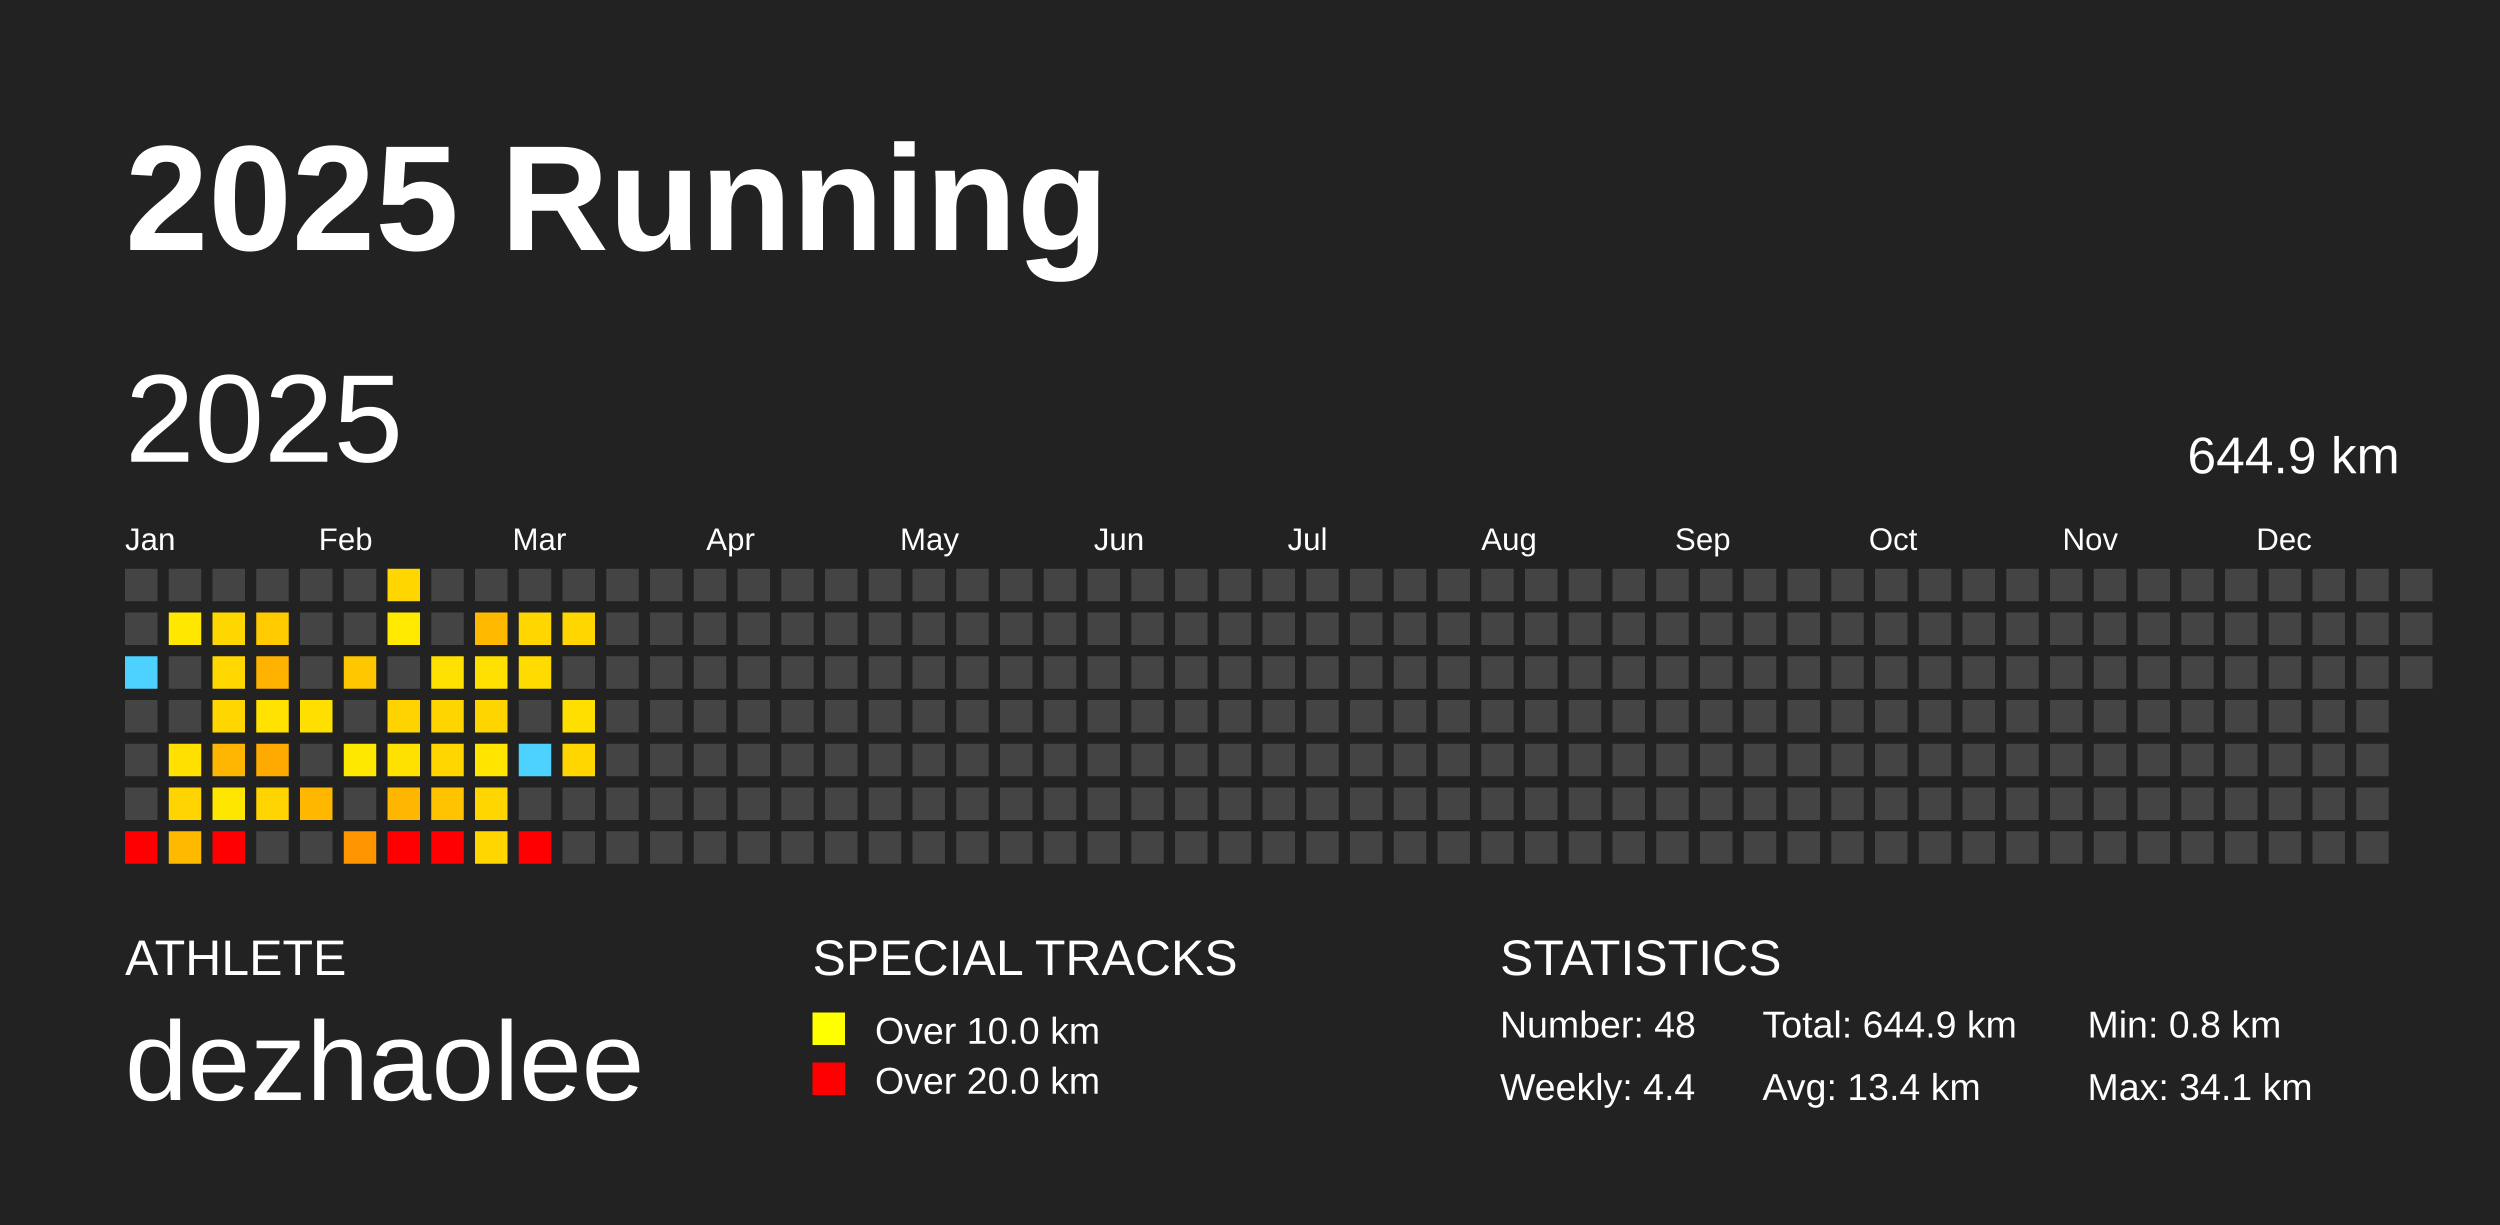
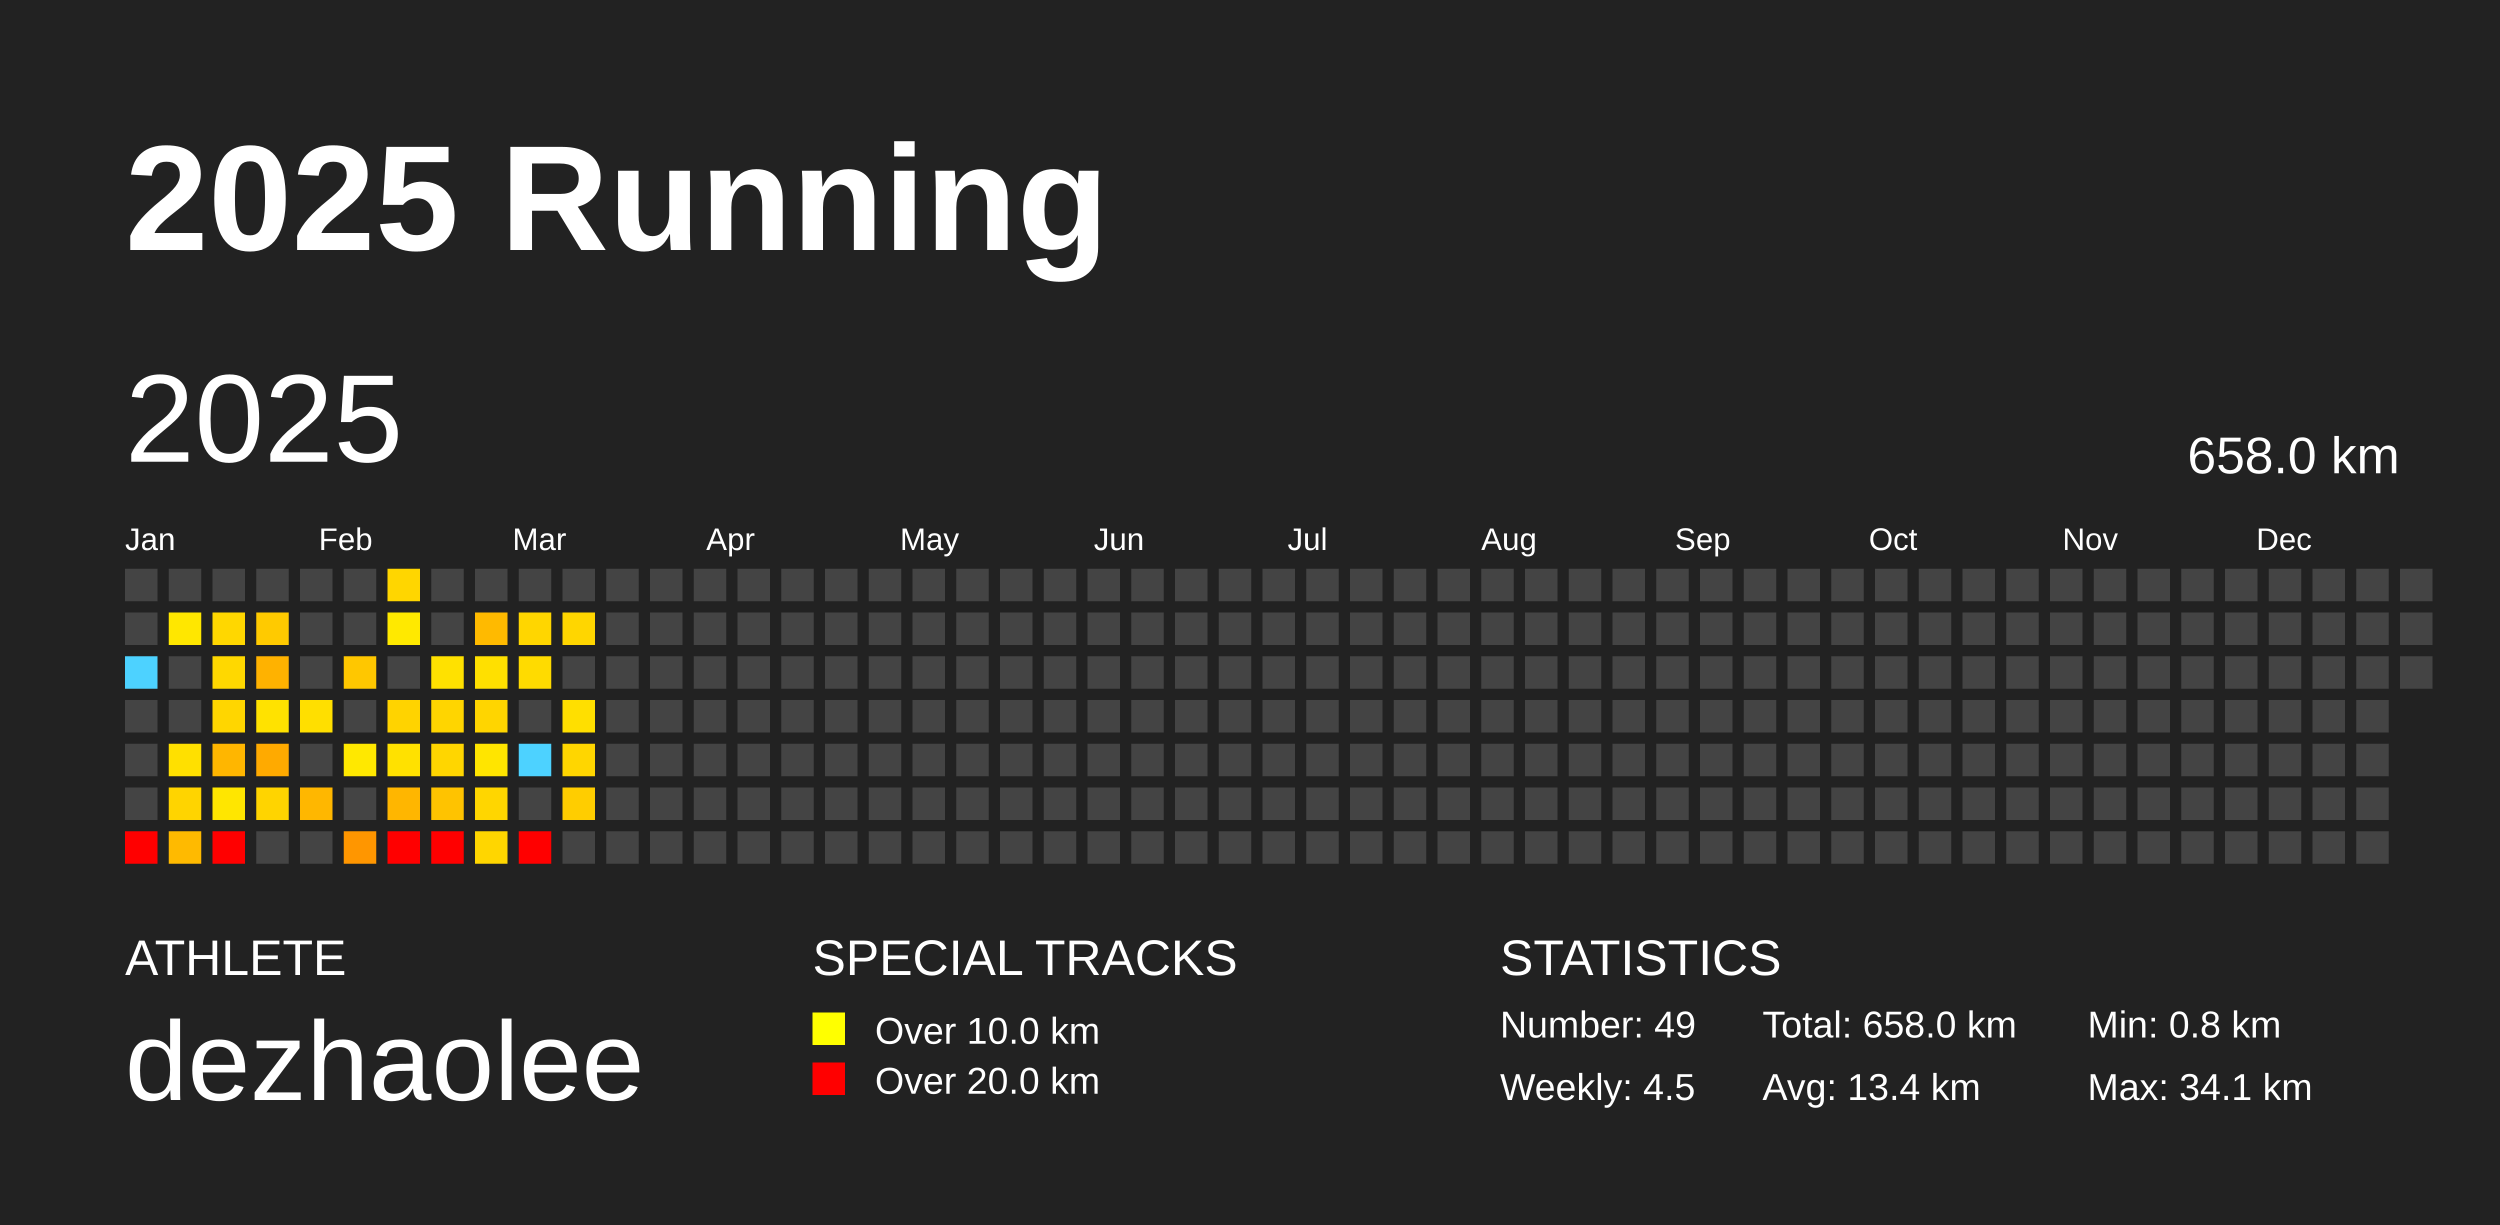
<svg xmlns="http://www.w3.org/2000/svg" baseProfile="full" height="98mm" version="1.1" viewBox="0,0,200,98" width="200mm">
  <defs />
  <rect fill="#222222" height="98" width="200" x="0" y="0" />
  <text fill="#FFFFFF" style="font-size:12px; font-family:Arial; font-weight:bold;" x="10" y="20">2025 Running</text>
  <text fill="#FFFFFF" style="font-size:4px; font-family:Arial" x="10" y="78">ATHLETE</text>
  <text fill="#FFFFFF" style="font-size:9px; font-family:Arial" x="10" y="88">dezhaolee</text>
  <text fill="#FFFFFF" style="font-size:4px; font-family:Arial" x="65" y="78">SPECIAL TRACKS</text>
  <rect fill="yellow" height="2.6" width="2.6" x="65" y="81" />
  <text fill="#FFFFFF" style="font-size:3px; font-family:Arial" x="70" y="83.5">Over 10.0 km</text>
  <rect fill="red" height="2.6" width="2.6" x="65" y="85" />
  <text fill="#FFFFFF" style="font-size:3px; font-family:Arial" x="70" y="87.5">Over 20.0 km</text>
  <text fill="#FFFFFF" style="font-size:4px; font-family:Arial" x="120" y="78">STATISTICS</text>
-   <text fill="#FFFFFF" style="font-size:3px; font-family:Arial" x="120" y="83">Number: 48</text>
-   <text fill="#FFFFFF" style="font-size:3px; font-family:Arial" x="120" y="88">Weekly: 4.4</text>
-   <text fill="#FFFFFF" style="font-size:3px; font-family:Arial" x="141" y="83">Total: 644.9 km</text>
+   <text fill="#FFFFFF" style="font-size:3px; font-family:Arial" x="120" y="83">Number: 49</text>
+   <text fill="#FFFFFF" style="font-size:3px; font-family:Arial" x="120" y="88">Weekly: 4.5</text>
+   <text fill="#FFFFFF" style="font-size:3px; font-family:Arial" x="141" y="83">Total: 658.0 km</text>
  <text fill="#FFFFFF" style="font-size:3px; font-family:Arial" x="141" y="88">Avg: 13.4 km</text>
  <text fill="#FFFFFF" style="font-size:3px; font-family:Arial" x="167" y="83">Min: 0.8 km</text>
  <text fill="#FFFFFF" style="font-size:3px; font-family:Arial" x="167" y="88">Max: 34.1 km</text>
  <text dominant-baseline="hanging" fill="#FFFFFF" style="font-size:10.0px; font-family:Arial;" x="10" y="30">2025</text>
-   <text dominant-baseline="hanging" fill="#FFFFFF" style="font-size:4.125px; font-family:Arial;" x="175" y="35">644.9 km</text>
+   <text dominant-baseline="hanging" fill="#FFFFFF" style="font-size:4.125px; font-family:Arial;" x="175" y="35">658.0 km</text>
  <text fill="#FFFFFF" style="font-size:2.5px; font-family:Arial" x="10.0" y="44">Jan</text>
  <text fill="#FFFFFF" style="font-size:2.5px; font-family:Arial" x="25.5" y="44">Feb</text>
  <text fill="#FFFFFF" style="font-size:2.5px; font-family:Arial" x="41.0" y="44">Mar</text>
  <text fill="#FFFFFF" style="font-size:2.5px; font-family:Arial" x="56.5" y="44">Apr</text>
  <text fill="#FFFFFF" style="font-size:2.5px; font-family:Arial" x="72.0" y="44">May</text>
  <text fill="#FFFFFF" style="font-size:2.5px; font-family:Arial" x="87.5" y="44">Jun</text>
  <text fill="#FFFFFF" style="font-size:2.5px; font-family:Arial" x="103.0" y="44">Jul</text>
  <text fill="#FFFFFF" style="font-size:2.5px; font-family:Arial" x="118.5" y="44">Aug</text>
  <text fill="#FFFFFF" style="font-size:2.5px; font-family:Arial" x="134.0" y="44">Sep</text>
  <text fill="#FFFFFF" style="font-size:2.5px; font-family:Arial" x="149.5" y="44">Oct</text>
  <text fill="#FFFFFF" style="font-size:2.5px; font-family:Arial" x="165.0" y="44">Nov</text>
  <text fill="#FFFFFF" style="font-size:2.5px; font-family:Arial" x="180.5" y="44">Dec</text>
  <rect fill="#444444" height="2.6" width="2.6" x="10.0" y="45.5" />
  <rect fill="#444444" height="2.6" width="2.6" x="10.0" y="49.0" />
  <rect fill="#4dd2ff" height="2.6" width="2.6" x="10.0" y="52.5" />
  <rect fill="#444444" height="2.6" width="2.6" x="10.0" y="56.0" />
  <rect fill="#444444" height="2.6" width="2.6" x="10.0" y="59.5" />
  <rect fill="#444444" height="2.6" width="2.6" x="10.0" y="63.0" />
  <rect fill="red" height="2.6" width="2.6" x="10.0" y="66.5" />
  <rect fill="#444444" height="2.6" width="2.6" x="13.5" y="45.5" />
  <rect fill="#ffe700" height="2.6" width="2.6" x="13.5" y="49.0" />
  <rect fill="#444444" height="2.6" width="2.6" x="13.5" y="52.5" />
  <rect fill="#444444" height="2.6" width="2.6" x="13.5" y="56.0" />
  <rect fill="#ffe000" height="2.6" width="2.6" x="13.5" y="59.5" />
  <rect fill="#ffd400" height="2.6" width="2.6" x="13.5" y="63.0" />
  <rect fill="#ffba00" height="2.6" width="2.6" x="13.5" y="66.5" />
  <rect fill="#444444" height="2.6" width="2.6" x="17.0" y="45.5" />
  <rect fill="#ffd700" height="2.6" width="2.6" x="17.0" y="49.0" />
  <rect fill="#ffd800" height="2.6" width="2.6" x="17.0" y="52.5" />
  <rect fill="#ffd600" height="2.6" width="2.6" x="17.0" y="56.0" />
  <rect fill="#ffb600" height="2.6" width="2.6" x="17.0" y="59.5" />
  <rect fill="#ffe600" height="2.6" width="2.6" x="17.0" y="63.0" />
  <rect fill="red" height="2.6" width="2.6" x="17.0" y="66.5" />
  <rect fill="#444444" height="2.6" width="2.6" x="20.5" y="45.5" />
  <rect fill="#ffca00" height="2.6" width="2.6" x="20.5" y="49.0" />
  <rect fill="#ffb200" height="2.6" width="2.6" x="20.5" y="52.5" />
  <rect fill="#ffe200" height="2.6" width="2.6" x="20.5" y="56.0" />
  <rect fill="#ffaa00" height="2.6" width="2.6" x="20.5" y="59.5" />
  <rect fill="#ffd400" height="2.6" width="2.6" x="20.5" y="63.0" />
  <rect fill="#444444" height="2.6" width="2.6" x="20.5" y="66.5" />
  <rect fill="#444444" height="2.6" width="2.6" x="24.0" y="45.5" />
  <rect fill="#444444" height="2.6" width="2.6" x="24.0" y="49.0" />
  <rect fill="#444444" height="2.6" width="2.6" x="24.0" y="52.5" />
  <rect fill="#ffdf00" height="2.6" width="2.6" x="24.0" y="56.0" />
  <rect fill="#444444" height="2.6" width="2.6" x="24.0" y="59.5" />
  <rect fill="#ffb700" height="2.6" width="2.6" x="24.0" y="63.0" />
  <rect fill="#444444" height="2.6" width="2.6" x="24.0" y="66.5" />
  <rect fill="#444444" height="2.6" width="2.6" x="27.5" y="45.5" />
  <rect fill="#444444" height="2.6" width="2.6" x="27.5" y="49.0" />
  <rect fill="#ffc700" height="2.6" width="2.6" x="27.5" y="52.5" />
  <rect fill="#444444" height="2.6" width="2.6" x="27.5" y="56.0" />
  <rect fill="#ffe800" height="2.6" width="2.6" x="27.5" y="59.5" />
  <rect fill="#444444" height="2.6" width="2.6" x="27.5" y="63.0" />
  <rect fill="#ff9600" height="2.6" width="2.6" x="27.5" y="66.5" />
  <rect fill="#ffd600" height="2.6" width="2.6" x="31.0" y="45.5" />
  <rect fill="#ffe900" height="2.6" width="2.6" x="31.0" y="49.0" />
  <rect fill="#444444" height="2.6" width="2.6" x="31.0" y="52.5" />
  <rect fill="#ffd300" height="2.6" width="2.6" x="31.0" y="56.0" />
  <rect fill="#ffe100" height="2.6" width="2.6" x="31.0" y="59.5" />
  <rect fill="#ffb600" height="2.6" width="2.6" x="31.0" y="63.0" />
  <rect fill="red" height="2.6" width="2.6" x="31.0" y="66.5" />
  <rect fill="#444444" height="2.6" width="2.6" x="34.5" y="45.5" />
  <rect fill="#444444" height="2.6" width="2.6" x="34.5" y="49.0" />
  <rect fill="#ffe100" height="2.6" width="2.6" x="34.5" y="52.5" />
  <rect fill="#ffd500" height="2.6" width="2.6" x="34.5" y="56.0" />
  <rect fill="#ffd600" height="2.6" width="2.6" x="34.5" y="59.5" />
  <rect fill="#ffc300" height="2.6" width="2.6" x="34.5" y="63.0" />
  <rect fill="red" height="2.6" width="2.6" x="34.5" y="66.5" />
  <rect fill="#444444" height="2.6" width="2.6" x="38.0" y="45.5" />
  <rect fill="#ffba00" height="2.6" width="2.6" x="38.0" y="49.0" />
  <rect fill="#ffe000" height="2.6" width="2.6" x="38.0" y="52.5" />
  <rect fill="#ffd500" height="2.6" width="2.6" x="38.0" y="56.0" />
  <rect fill="#ffe500" height="2.6" width="2.6" x="38.0" y="59.5" />
  <rect fill="#ffd600" height="2.6" width="2.6" x="38.0" y="63.0" />
  <rect fill="#ffd600" height="2.6" width="2.6" x="38.0" y="66.5" />
  <rect fill="#444444" height="2.6" width="2.6" x="41.5" y="45.5" />
  <rect fill="#ffd600" height="2.6" width="2.6" x="41.5" y="49.0" />
  <rect fill="#ffdb00" height="2.6" width="2.6" x="41.5" y="52.5" />
  <rect fill="#444444" height="2.6" width="2.6" x="41.5" y="56.0" />
  <rect fill="#4dd2ff" height="2.6" width="2.6" x="41.5" y="59.5" />
  <rect fill="#444444" height="2.6" width="2.6" x="41.5" y="63.0" />
  <rect fill="red" height="2.6" width="2.6" x="41.5" y="66.5" />
  <rect fill="#444444" height="2.6" width="2.6" x="45.0" y="45.5" />
  <rect fill="#ffd600" height="2.6" width="2.6" x="45.0" y="49.0" />
  <rect fill="#444444" height="2.6" width="2.6" x="45.0" y="52.5" />
  <rect fill="#ffdf00" height="2.6" width="2.6" x="45.0" y="56.0" />
  <rect fill="#ffd600" height="2.6" width="2.6" x="45.0" y="59.5" />
-   <rect fill="#444444" height="2.6" width="2.6" x="45.0" y="63.0" />
+   <rect fill="#ffcd00" height="2.6" width="2.6" x="45.0" y="63.0" />
  <rect fill="#444444" height="2.6" width="2.6" x="45.0" y="66.5" />
  <rect fill="#444444" height="2.6" width="2.6" x="48.5" y="45.5" />
  <rect fill="#444444" height="2.6" width="2.6" x="48.5" y="49.0" />
  <rect fill="#444444" height="2.6" width="2.6" x="48.5" y="52.5" />
  <rect fill="#444444" height="2.6" width="2.6" x="48.5" y="56.0" />
  <rect fill="#444444" height="2.6" width="2.6" x="48.5" y="59.5" />
  <rect fill="#444444" height="2.6" width="2.6" x="48.5" y="63.0" />
  <rect fill="#444444" height="2.6" width="2.6" x="48.5" y="66.5" />
  <rect fill="#444444" height="2.6" width="2.6" x="52.0" y="45.5" />
  <rect fill="#444444" height="2.6" width="2.6" x="52.0" y="49.0" />
  <rect fill="#444444" height="2.6" width="2.6" x="52.0" y="52.5" />
  <rect fill="#444444" height="2.6" width="2.6" x="52.0" y="56.0" />
  <rect fill="#444444" height="2.6" width="2.6" x="52.0" y="59.5" />
  <rect fill="#444444" height="2.6" width="2.6" x="52.0" y="63.0" />
  <rect fill="#444444" height="2.6" width="2.6" x="52.0" y="66.5" />
  <rect fill="#444444" height="2.6" width="2.6" x="55.5" y="45.5" />
  <rect fill="#444444" height="2.6" width="2.6" x="55.5" y="49.0" />
  <rect fill="#444444" height="2.6" width="2.6" x="55.5" y="52.5" />
  <rect fill="#444444" height="2.6" width="2.6" x="55.5" y="56.0" />
  <rect fill="#444444" height="2.6" width="2.6" x="55.5" y="59.5" />
  <rect fill="#444444" height="2.6" width="2.6" x="55.5" y="63.0" />
  <rect fill="#444444" height="2.6" width="2.6" x="55.5" y="66.5" />
  <rect fill="#444444" height="2.6" width="2.6" x="59.0" y="45.5" />
  <rect fill="#444444" height="2.6" width="2.6" x="59.0" y="49.0" />
  <rect fill="#444444" height="2.6" width="2.6" x="59.0" y="52.5" />
  <rect fill="#444444" height="2.6" width="2.6" x="59.0" y="56.0" />
  <rect fill="#444444" height="2.6" width="2.6" x="59.0" y="59.5" />
  <rect fill="#444444" height="2.6" width="2.6" x="59.0" y="63.0" />
  <rect fill="#444444" height="2.6" width="2.6" x="59.0" y="66.5" />
  <rect fill="#444444" height="2.6" width="2.6" x="62.5" y="45.5" />
  <rect fill="#444444" height="2.6" width="2.6" x="62.5" y="49.0" />
  <rect fill="#444444" height="2.6" width="2.6" x="62.5" y="52.5" />
  <rect fill="#444444" height="2.6" width="2.6" x="62.5" y="56.0" />
  <rect fill="#444444" height="2.6" width="2.6" x="62.5" y="59.5" />
  <rect fill="#444444" height="2.6" width="2.6" x="62.5" y="63.0" />
  <rect fill="#444444" height="2.6" width="2.6" x="62.5" y="66.5" />
  <rect fill="#444444" height="2.6" width="2.6" x="66.0" y="45.5" />
  <rect fill="#444444" height="2.6" width="2.6" x="66.0" y="49.0" />
  <rect fill="#444444" height="2.6" width="2.6" x="66.0" y="52.5" />
  <rect fill="#444444" height="2.6" width="2.6" x="66.0" y="56.0" />
  <rect fill="#444444" height="2.6" width="2.6" x="66.0" y="59.5" />
  <rect fill="#444444" height="2.6" width="2.6" x="66.0" y="63.0" />
  <rect fill="#444444" height="2.6" width="2.6" x="66.0" y="66.5" />
  <rect fill="#444444" height="2.6" width="2.6" x="69.5" y="45.5" />
  <rect fill="#444444" height="2.6" width="2.6" x="69.5" y="49.0" />
  <rect fill="#444444" height="2.6" width="2.6" x="69.5" y="52.5" />
  <rect fill="#444444" height="2.6" width="2.6" x="69.5" y="56.0" />
  <rect fill="#444444" height="2.6" width="2.6" x="69.5" y="59.5" />
  <rect fill="#444444" height="2.6" width="2.6" x="69.5" y="63.0" />
  <rect fill="#444444" height="2.6" width="2.6" x="69.5" y="66.5" />
  <rect fill="#444444" height="2.6" width="2.6" x="73.0" y="45.5" />
  <rect fill="#444444" height="2.6" width="2.6" x="73.0" y="49.0" />
  <rect fill="#444444" height="2.6" width="2.6" x="73.0" y="52.5" />
  <rect fill="#444444" height="2.6" width="2.6" x="73.0" y="56.0" />
  <rect fill="#444444" height="2.6" width="2.6" x="73.0" y="59.5" />
  <rect fill="#444444" height="2.6" width="2.6" x="73.0" y="63.0" />
  <rect fill="#444444" height="2.6" width="2.6" x="73.0" y="66.5" />
  <rect fill="#444444" height="2.6" width="2.6" x="76.5" y="45.5" />
  <rect fill="#444444" height="2.6" width="2.6" x="76.5" y="49.0" />
  <rect fill="#444444" height="2.6" width="2.6" x="76.5" y="52.5" />
  <rect fill="#444444" height="2.6" width="2.6" x="76.5" y="56.0" />
  <rect fill="#444444" height="2.6" width="2.6" x="76.5" y="59.5" />
  <rect fill="#444444" height="2.6" width="2.6" x="76.5" y="63.0" />
  <rect fill="#444444" height="2.6" width="2.6" x="76.5" y="66.5" />
  <rect fill="#444444" height="2.6" width="2.6" x="80.0" y="45.5" />
  <rect fill="#444444" height="2.6" width="2.6" x="80.0" y="49.0" />
  <rect fill="#444444" height="2.6" width="2.6" x="80.0" y="52.5" />
  <rect fill="#444444" height="2.6" width="2.6" x="80.0" y="56.0" />
  <rect fill="#444444" height="2.6" width="2.6" x="80.0" y="59.5" />
  <rect fill="#444444" height="2.6" width="2.6" x="80.0" y="63.0" />
  <rect fill="#444444" height="2.6" width="2.6" x="80.0" y="66.5" />
  <rect fill="#444444" height="2.6" width="2.6" x="83.5" y="45.5" />
  <rect fill="#444444" height="2.6" width="2.6" x="83.5" y="49.0" />
  <rect fill="#444444" height="2.6" width="2.6" x="83.5" y="52.5" />
  <rect fill="#444444" height="2.6" width="2.6" x="83.5" y="56.0" />
  <rect fill="#444444" height="2.6" width="2.6" x="83.5" y="59.5" />
  <rect fill="#444444" height="2.6" width="2.6" x="83.5" y="63.0" />
  <rect fill="#444444" height="2.6" width="2.6" x="83.5" y="66.5" />
  <rect fill="#444444" height="2.6" width="2.6" x="87.0" y="45.5" />
  <rect fill="#444444" height="2.6" width="2.6" x="87.0" y="49.0" />
  <rect fill="#444444" height="2.6" width="2.6" x="87.0" y="52.5" />
  <rect fill="#444444" height="2.6" width="2.6" x="87.0" y="56.0" />
  <rect fill="#444444" height="2.6" width="2.6" x="87.0" y="59.5" />
  <rect fill="#444444" height="2.6" width="2.6" x="87.0" y="63.0" />
  <rect fill="#444444" height="2.6" width="2.6" x="87.0" y="66.5" />
  <rect fill="#444444" height="2.6" width="2.6" x="90.5" y="45.5" />
  <rect fill="#444444" height="2.6" width="2.6" x="90.5" y="49.0" />
  <rect fill="#444444" height="2.6" width="2.6" x="90.5" y="52.5" />
  <rect fill="#444444" height="2.6" width="2.6" x="90.5" y="56.0" />
  <rect fill="#444444" height="2.6" width="2.6" x="90.5" y="59.5" />
  <rect fill="#444444" height="2.6" width="2.6" x="90.5" y="63.0" />
  <rect fill="#444444" height="2.6" width="2.6" x="90.5" y="66.5" />
  <rect fill="#444444" height="2.6" width="2.6" x="94.0" y="45.5" />
  <rect fill="#444444" height="2.6" width="2.6" x="94.0" y="49.0" />
  <rect fill="#444444" height="2.6" width="2.6" x="94.0" y="52.5" />
  <rect fill="#444444" height="2.6" width="2.6" x="94.0" y="56.0" />
  <rect fill="#444444" height="2.6" width="2.6" x="94.0" y="59.5" />
  <rect fill="#444444" height="2.6" width="2.6" x="94.0" y="63.0" />
  <rect fill="#444444" height="2.6" width="2.6" x="94.0" y="66.5" />
  <rect fill="#444444" height="2.6" width="2.6" x="97.5" y="45.5" />
  <rect fill="#444444" height="2.6" width="2.6" x="97.5" y="49.0" />
  <rect fill="#444444" height="2.6" width="2.6" x="97.5" y="52.5" />
  <rect fill="#444444" height="2.6" width="2.6" x="97.5" y="56.0" />
  <rect fill="#444444" height="2.6" width="2.6" x="97.5" y="59.5" />
  <rect fill="#444444" height="2.6" width="2.6" x="97.5" y="63.0" />
  <rect fill="#444444" height="2.6" width="2.6" x="97.5" y="66.5" />
  <rect fill="#444444" height="2.6" width="2.6" x="101.0" y="45.5" />
  <rect fill="#444444" height="2.6" width="2.6" x="101.0" y="49.0" />
  <rect fill="#444444" height="2.6" width="2.6" x="101.0" y="52.5" />
  <rect fill="#444444" height="2.6" width="2.6" x="101.0" y="56.0" />
  <rect fill="#444444" height="2.6" width="2.6" x="101.0" y="59.5" />
  <rect fill="#444444" height="2.6" width="2.6" x="101.0" y="63.0" />
  <rect fill="#444444" height="2.6" width="2.6" x="101.0" y="66.5" />
  <rect fill="#444444" height="2.6" width="2.6" x="104.5" y="45.5" />
  <rect fill="#444444" height="2.6" width="2.6" x="104.5" y="49.0" />
  <rect fill="#444444" height="2.6" width="2.6" x="104.5" y="52.5" />
  <rect fill="#444444" height="2.6" width="2.6" x="104.5" y="56.0" />
  <rect fill="#444444" height="2.6" width="2.6" x="104.5" y="59.5" />
  <rect fill="#444444" height="2.6" width="2.6" x="104.5" y="63.0" />
  <rect fill="#444444" height="2.6" width="2.6" x="104.5" y="66.5" />
  <rect fill="#444444" height="2.6" width="2.6" x="108.0" y="45.5" />
  <rect fill="#444444" height="2.6" width="2.6" x="108.0" y="49.0" />
  <rect fill="#444444" height="2.6" width="2.6" x="108.0" y="52.5" />
  <rect fill="#444444" height="2.6" width="2.6" x="108.0" y="56.0" />
  <rect fill="#444444" height="2.6" width="2.6" x="108.0" y="59.5" />
  <rect fill="#444444" height="2.6" width="2.6" x="108.0" y="63.0" />
  <rect fill="#444444" height="2.6" width="2.6" x="108.0" y="66.5" />
  <rect fill="#444444" height="2.6" width="2.6" x="111.5" y="45.5" />
  <rect fill="#444444" height="2.6" width="2.6" x="111.5" y="49.0" />
  <rect fill="#444444" height="2.6" width="2.6" x="111.5" y="52.5" />
  <rect fill="#444444" height="2.6" width="2.6" x="111.5" y="56.0" />
  <rect fill="#444444" height="2.6" width="2.6" x="111.5" y="59.5" />
  <rect fill="#444444" height="2.6" width="2.6" x="111.5" y="63.0" />
  <rect fill="#444444" height="2.6" width="2.6" x="111.5" y="66.5" />
  <rect fill="#444444" height="2.6" width="2.6" x="115.0" y="45.5" />
  <rect fill="#444444" height="2.6" width="2.6" x="115.0" y="49.0" />
  <rect fill="#444444" height="2.6" width="2.6" x="115.0" y="52.5" />
  <rect fill="#444444" height="2.6" width="2.6" x="115.0" y="56.0" />
  <rect fill="#444444" height="2.6" width="2.6" x="115.0" y="59.5" />
  <rect fill="#444444" height="2.6" width="2.6" x="115.0" y="63.0" />
  <rect fill="#444444" height="2.6" width="2.6" x="115.0" y="66.5" />
  <rect fill="#444444" height="2.6" width="2.6" x="118.5" y="45.5" />
  <rect fill="#444444" height="2.6" width="2.6" x="118.5" y="49.0" />
  <rect fill="#444444" height="2.6" width="2.6" x="118.5" y="52.5" />
  <rect fill="#444444" height="2.6" width="2.6" x="118.5" y="56.0" />
  <rect fill="#444444" height="2.6" width="2.6" x="118.5" y="59.5" />
  <rect fill="#444444" height="2.6" width="2.6" x="118.5" y="63.0" />
  <rect fill="#444444" height="2.6" width="2.6" x="118.5" y="66.5" />
  <rect fill="#444444" height="2.6" width="2.6" x="122.0" y="45.5" />
  <rect fill="#444444" height="2.6" width="2.6" x="122.0" y="49.0" />
  <rect fill="#444444" height="2.6" width="2.6" x="122.0" y="52.5" />
  <rect fill="#444444" height="2.6" width="2.6" x="122.0" y="56.0" />
  <rect fill="#444444" height="2.6" width="2.6" x="122.0" y="59.5" />
  <rect fill="#444444" height="2.6" width="2.6" x="122.0" y="63.0" />
  <rect fill="#444444" height="2.6" width="2.6" x="122.0" y="66.5" />
  <rect fill="#444444" height="2.6" width="2.6" x="125.5" y="45.5" />
  <rect fill="#444444" height="2.6" width="2.6" x="125.5" y="49.0" />
  <rect fill="#444444" height="2.6" width="2.6" x="125.5" y="52.5" />
  <rect fill="#444444" height="2.6" width="2.6" x="125.5" y="56.0" />
  <rect fill="#444444" height="2.6" width="2.6" x="125.5" y="59.5" />
  <rect fill="#444444" height="2.6" width="2.6" x="125.5" y="63.0" />
  <rect fill="#444444" height="2.6" width="2.6" x="125.5" y="66.5" />
  <rect fill="#444444" height="2.6" width="2.6" x="129.0" y="45.5" />
  <rect fill="#444444" height="2.6" width="2.6" x="129.0" y="49.0" />
  <rect fill="#444444" height="2.6" width="2.6" x="129.0" y="52.5" />
  <rect fill="#444444" height="2.6" width="2.6" x="129.0" y="56.0" />
  <rect fill="#444444" height="2.6" width="2.6" x="129.0" y="59.5" />
  <rect fill="#444444" height="2.6" width="2.6" x="129.0" y="63.0" />
  <rect fill="#444444" height="2.6" width="2.6" x="129.0" y="66.5" />
  <rect fill="#444444" height="2.6" width="2.6" x="132.5" y="45.5" />
  <rect fill="#444444" height="2.6" width="2.6" x="132.5" y="49.0" />
  <rect fill="#444444" height="2.6" width="2.6" x="132.5" y="52.5" />
  <rect fill="#444444" height="2.6" width="2.6" x="132.5" y="56.0" />
  <rect fill="#444444" height="2.6" width="2.6" x="132.5" y="59.5" />
  <rect fill="#444444" height="2.6" width="2.6" x="132.5" y="63.0" />
  <rect fill="#444444" height="2.6" width="2.6" x="132.5" y="66.5" />
  <rect fill="#444444" height="2.6" width="2.6" x="136.0" y="45.5" />
  <rect fill="#444444" height="2.6" width="2.6" x="136.0" y="49.0" />
  <rect fill="#444444" height="2.6" width="2.6" x="136.0" y="52.5" />
  <rect fill="#444444" height="2.6" width="2.6" x="136.0" y="56.0" />
  <rect fill="#444444" height="2.6" width="2.6" x="136.0" y="59.5" />
  <rect fill="#444444" height="2.6" width="2.6" x="136.0" y="63.0" />
  <rect fill="#444444" height="2.6" width="2.6" x="136.0" y="66.5" />
  <rect fill="#444444" height="2.6" width="2.6" x="139.5" y="45.5" />
  <rect fill="#444444" height="2.6" width="2.6" x="139.5" y="49.0" />
  <rect fill="#444444" height="2.6" width="2.6" x="139.5" y="52.5" />
  <rect fill="#444444" height="2.6" width="2.6" x="139.5" y="56.0" />
  <rect fill="#444444" height="2.6" width="2.6" x="139.5" y="59.5" />
  <rect fill="#444444" height="2.6" width="2.6" x="139.5" y="63.0" />
  <rect fill="#444444" height="2.6" width="2.6" x="139.5" y="66.5" />
  <rect fill="#444444" height="2.6" width="2.6" x="143.0" y="45.5" />
  <rect fill="#444444" height="2.6" width="2.6" x="143.0" y="49.0" />
  <rect fill="#444444" height="2.6" width="2.6" x="143.0" y="52.5" />
  <rect fill="#444444" height="2.6" width="2.6" x="143.0" y="56.0" />
  <rect fill="#444444" height="2.6" width="2.6" x="143.0" y="59.5" />
  <rect fill="#444444" height="2.6" width="2.6" x="143.0" y="63.0" />
  <rect fill="#444444" height="2.6" width="2.6" x="143.0" y="66.5" />
  <rect fill="#444444" height="2.6" width="2.6" x="146.5" y="45.5" />
  <rect fill="#444444" height="2.6" width="2.6" x="146.5" y="49.0" />
  <rect fill="#444444" height="2.6" width="2.6" x="146.5" y="52.5" />
  <rect fill="#444444" height="2.6" width="2.6" x="146.5" y="56.0" />
  <rect fill="#444444" height="2.6" width="2.6" x="146.5" y="59.5" />
  <rect fill="#444444" height="2.6" width="2.6" x="146.5" y="63.0" />
  <rect fill="#444444" height="2.6" width="2.6" x="146.5" y="66.5" />
  <rect fill="#444444" height="2.6" width="2.6" x="150.0" y="45.5" />
  <rect fill="#444444" height="2.6" width="2.6" x="150.0" y="49.0" />
  <rect fill="#444444" height="2.6" width="2.6" x="150.0" y="52.5" />
  <rect fill="#444444" height="2.6" width="2.6" x="150.0" y="56.0" />
  <rect fill="#444444" height="2.6" width="2.6" x="150.0" y="59.5" />
  <rect fill="#444444" height="2.6" width="2.6" x="150.0" y="63.0" />
  <rect fill="#444444" height="2.6" width="2.6" x="150.0" y="66.5" />
  <rect fill="#444444" height="2.6" width="2.6" x="153.5" y="45.5" />
  <rect fill="#444444" height="2.6" width="2.6" x="153.5" y="49.0" />
  <rect fill="#444444" height="2.6" width="2.6" x="153.5" y="52.5" />
  <rect fill="#444444" height="2.6" width="2.6" x="153.5" y="56.0" />
  <rect fill="#444444" height="2.6" width="2.6" x="153.5" y="59.5" />
  <rect fill="#444444" height="2.6" width="2.6" x="153.5" y="63.0" />
  <rect fill="#444444" height="2.6" width="2.6" x="153.5" y="66.5" />
  <rect fill="#444444" height="2.6" width="2.6" x="157.0" y="45.5" />
  <rect fill="#444444" height="2.6" width="2.6" x="157.0" y="49.0" />
  <rect fill="#444444" height="2.6" width="2.6" x="157.0" y="52.5" />
  <rect fill="#444444" height="2.6" width="2.6" x="157.0" y="56.0" />
  <rect fill="#444444" height="2.6" width="2.6" x="157.0" y="59.5" />
  <rect fill="#444444" height="2.6" width="2.6" x="157.0" y="63.0" />
  <rect fill="#444444" height="2.6" width="2.6" x="157.0" y="66.5" />
  <rect fill="#444444" height="2.6" width="2.6" x="160.5" y="45.5" />
  <rect fill="#444444" height="2.6" width="2.6" x="160.5" y="49.0" />
  <rect fill="#444444" height="2.6" width="2.6" x="160.5" y="52.5" />
  <rect fill="#444444" height="2.6" width="2.6" x="160.5" y="56.0" />
  <rect fill="#444444" height="2.6" width="2.6" x="160.5" y="59.5" />
  <rect fill="#444444" height="2.6" width="2.6" x="160.5" y="63.0" />
  <rect fill="#444444" height="2.6" width="2.6" x="160.5" y="66.5" />
  <rect fill="#444444" height="2.6" width="2.6" x="164.0" y="45.5" />
  <rect fill="#444444" height="2.6" width="2.6" x="164.0" y="49.0" />
  <rect fill="#444444" height="2.6" width="2.6" x="164.0" y="52.5" />
  <rect fill="#444444" height="2.6" width="2.6" x="164.0" y="56.0" />
  <rect fill="#444444" height="2.6" width="2.6" x="164.0" y="59.5" />
  <rect fill="#444444" height="2.6" width="2.6" x="164.0" y="63.0" />
  <rect fill="#444444" height="2.6" width="2.6" x="164.0" y="66.5" />
  <rect fill="#444444" height="2.6" width="2.6" x="167.5" y="45.5" />
  <rect fill="#444444" height="2.6" width="2.6" x="167.5" y="49.0" />
  <rect fill="#444444" height="2.6" width="2.6" x="167.5" y="52.5" />
  <rect fill="#444444" height="2.6" width="2.6" x="167.5" y="56.0" />
  <rect fill="#444444" height="2.6" width="2.6" x="167.5" y="59.5" />
  <rect fill="#444444" height="2.6" width="2.6" x="167.5" y="63.0" />
  <rect fill="#444444" height="2.6" width="2.6" x="167.5" y="66.5" />
  <rect fill="#444444" height="2.6" width="2.6" x="171.0" y="45.5" />
  <rect fill="#444444" height="2.6" width="2.6" x="171.0" y="49.0" />
  <rect fill="#444444" height="2.6" width="2.6" x="171.0" y="52.5" />
  <rect fill="#444444" height="2.6" width="2.6" x="171.0" y="56.0" />
  <rect fill="#444444" height="2.6" width="2.6" x="171.0" y="59.5" />
  <rect fill="#444444" height="2.6" width="2.6" x="171.0" y="63.0" />
  <rect fill="#444444" height="2.6" width="2.6" x="171.0" y="66.5" />
  <rect fill="#444444" height="2.6" width="2.6" x="174.5" y="45.5" />
  <rect fill="#444444" height="2.6" width="2.6" x="174.5" y="49.0" />
  <rect fill="#444444" height="2.6" width="2.6" x="174.5" y="52.5" />
  <rect fill="#444444" height="2.6" width="2.6" x="174.5" y="56.0" />
  <rect fill="#444444" height="2.6" width="2.6" x="174.5" y="59.5" />
  <rect fill="#444444" height="2.6" width="2.6" x="174.5" y="63.0" />
  <rect fill="#444444" height="2.6" width="2.6" x="174.5" y="66.5" />
  <rect fill="#444444" height="2.6" width="2.6" x="178.0" y="45.5" />
  <rect fill="#444444" height="2.6" width="2.6" x="178.0" y="49.0" />
  <rect fill="#444444" height="2.6" width="2.6" x="178.0" y="52.5" />
  <rect fill="#444444" height="2.6" width="2.6" x="178.0" y="56.0" />
  <rect fill="#444444" height="2.6" width="2.6" x="178.0" y="59.5" />
  <rect fill="#444444" height="2.6" width="2.6" x="178.0" y="63.0" />
  <rect fill="#444444" height="2.6" width="2.6" x="178.0" y="66.5" />
  <rect fill="#444444" height="2.6" width="2.6" x="181.5" y="45.5" />
  <rect fill="#444444" height="2.6" width="2.6" x="181.5" y="49.0" />
  <rect fill="#444444" height="2.6" width="2.6" x="181.5" y="52.5" />
  <rect fill="#444444" height="2.6" width="2.6" x="181.5" y="56.0" />
  <rect fill="#444444" height="2.6" width="2.6" x="181.5" y="59.5" />
  <rect fill="#444444" height="2.6" width="2.6" x="181.5" y="63.0" />
  <rect fill="#444444" height="2.6" width="2.6" x="181.5" y="66.5" />
  <rect fill="#444444" height="2.6" width="2.6" x="185.0" y="45.5" />
  <rect fill="#444444" height="2.6" width="2.6" x="185.0" y="49.0" />
  <rect fill="#444444" height="2.6" width="2.6" x="185.0" y="52.5" />
  <rect fill="#444444" height="2.6" width="2.6" x="185.0" y="56.0" />
  <rect fill="#444444" height="2.6" width="2.6" x="185.0" y="59.5" />
  <rect fill="#444444" height="2.6" width="2.6" x="185.0" y="63.0" />
  <rect fill="#444444" height="2.6" width="2.6" x="185.0" y="66.5" />
  <rect fill="#444444" height="2.6" width="2.6" x="188.5" y="45.5" />
  <rect fill="#444444" height="2.6" width="2.6" x="188.5" y="49.0" />
  <rect fill="#444444" height="2.6" width="2.6" x="188.5" y="52.5" />
  <rect fill="#444444" height="2.6" width="2.6" x="188.5" y="56.0" />
  <rect fill="#444444" height="2.6" width="2.6" x="188.5" y="59.5" />
  <rect fill="#444444" height="2.6" width="2.6" x="188.5" y="63.0" />
  <rect fill="#444444" height="2.6" width="2.6" x="188.5" y="66.5" />
  <rect fill="#444444" height="2.6" width="2.6" x="192.0" y="45.5" />
  <rect fill="#444444" height="2.6" width="2.6" x="192.0" y="49.0" />
  <rect fill="#444444" height="2.6" width="2.6" x="192.0" y="52.5" />
</svg>
